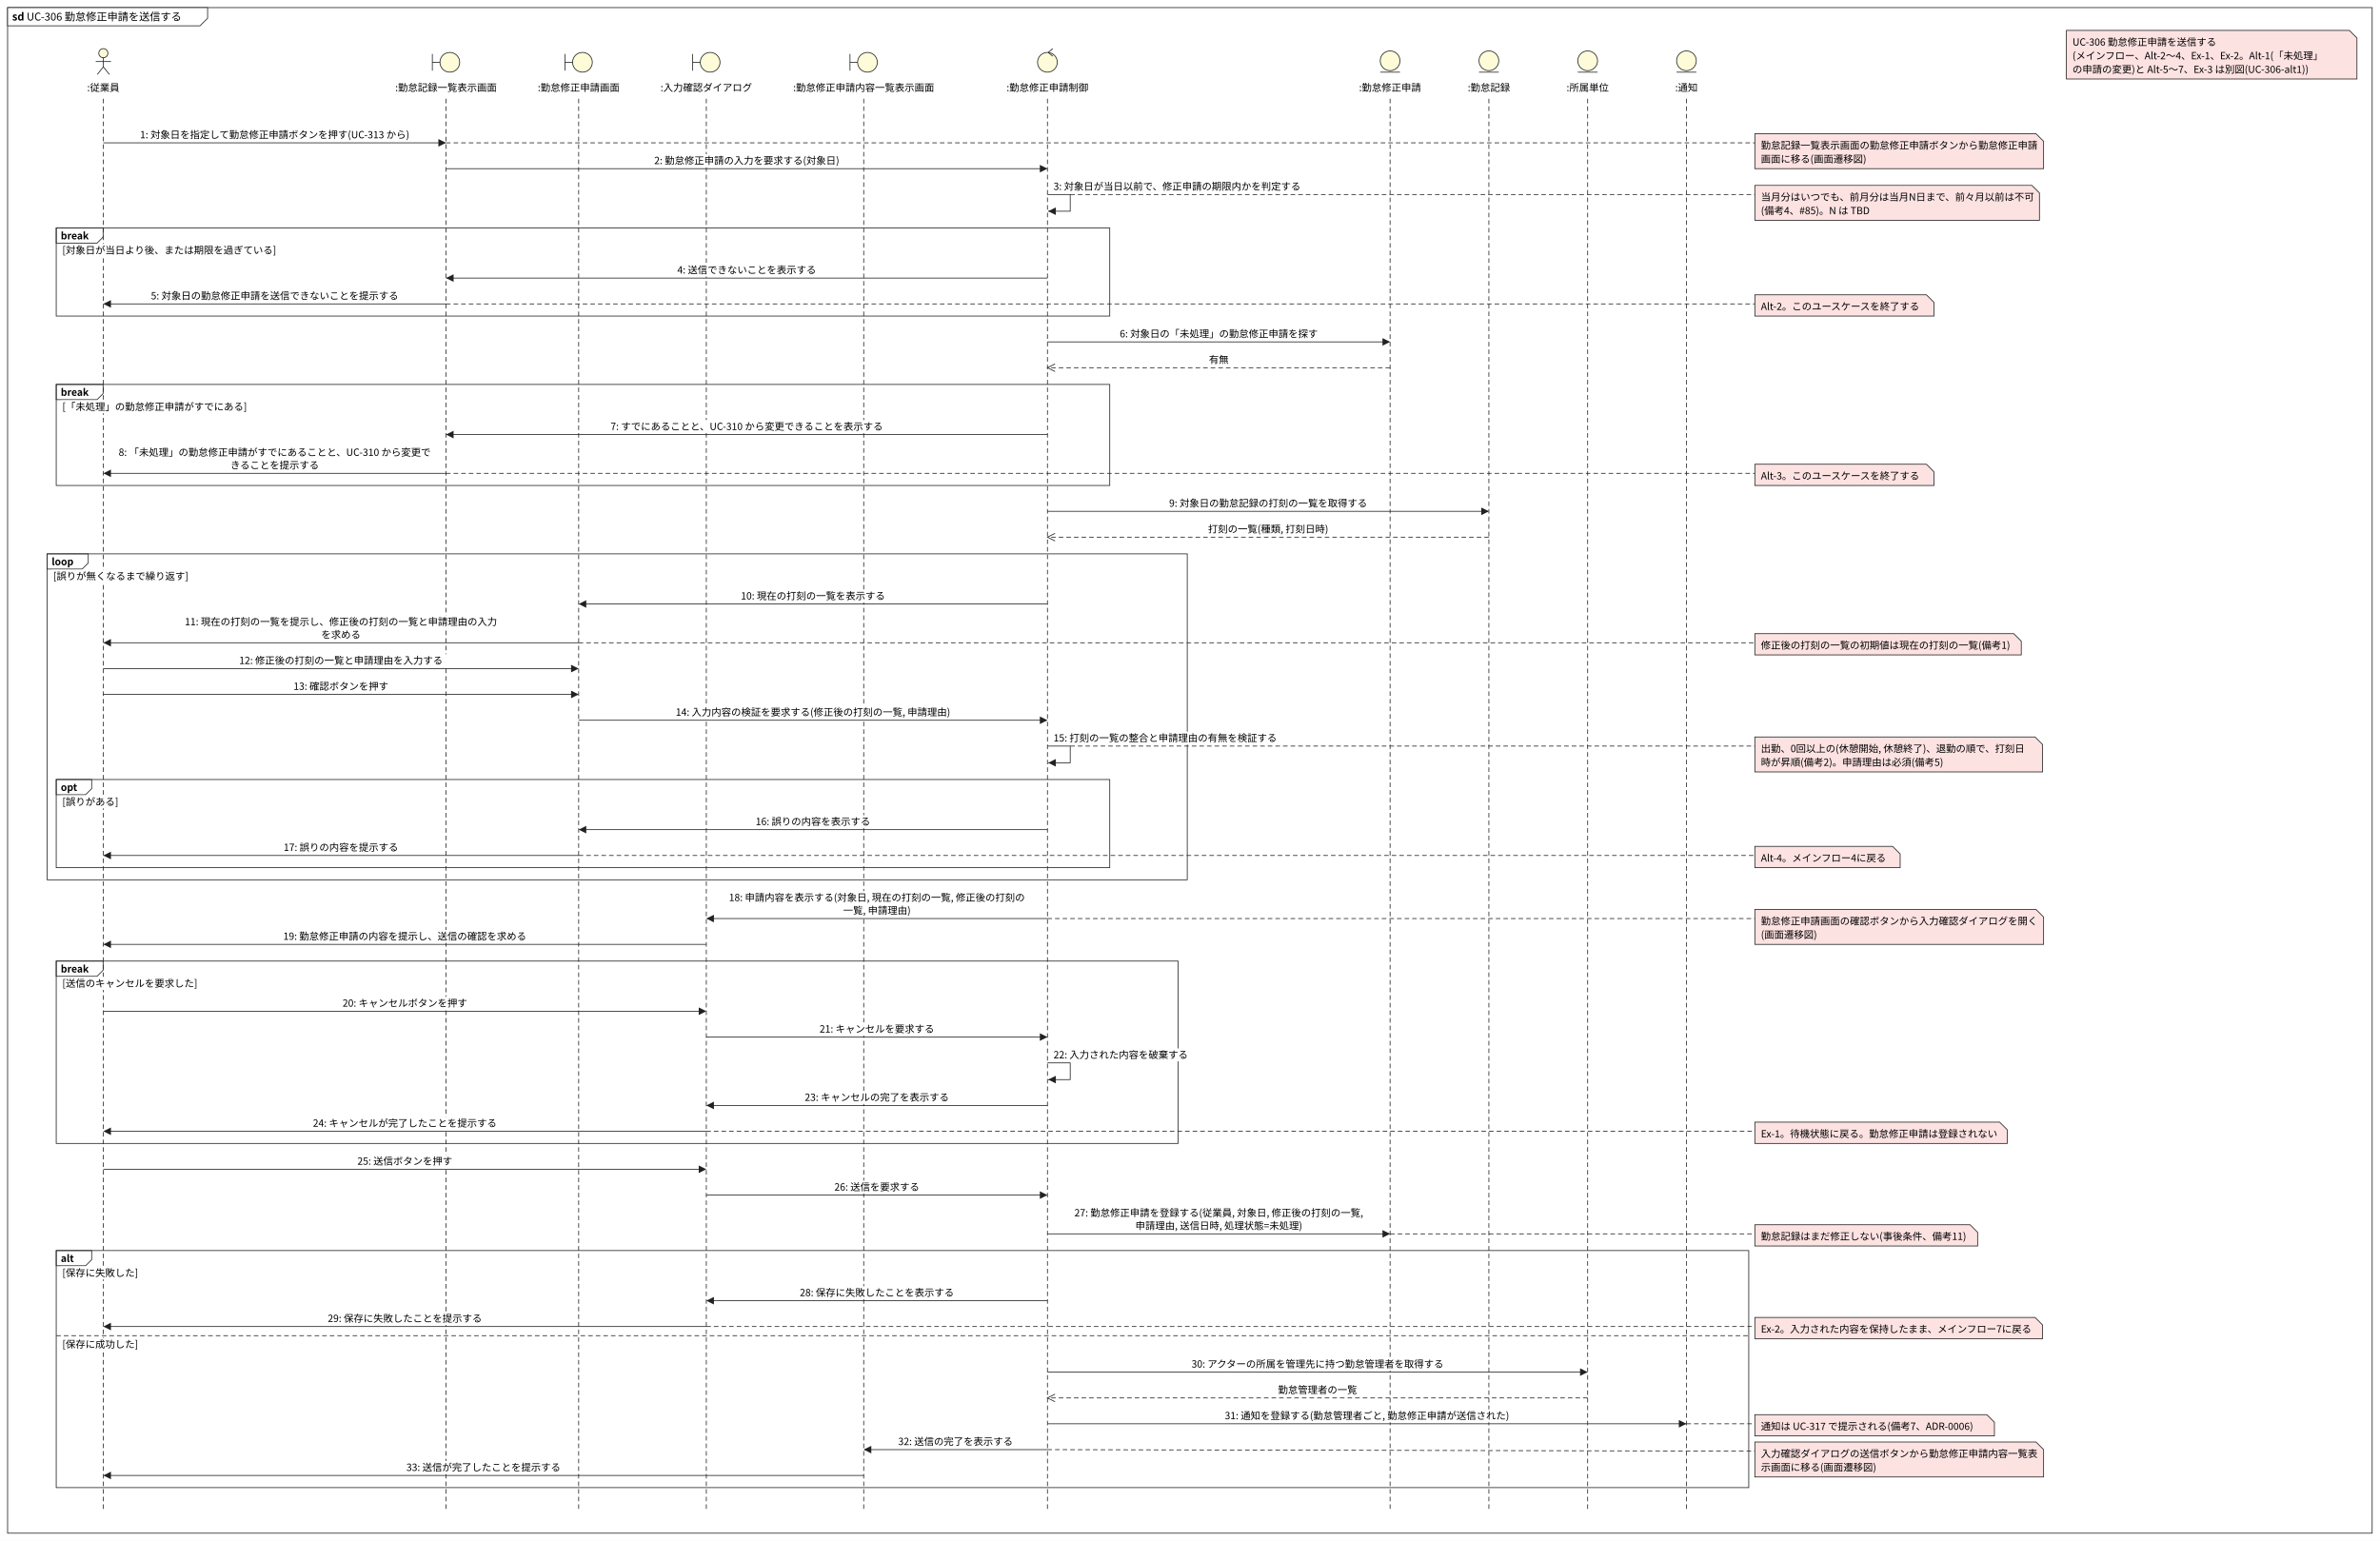
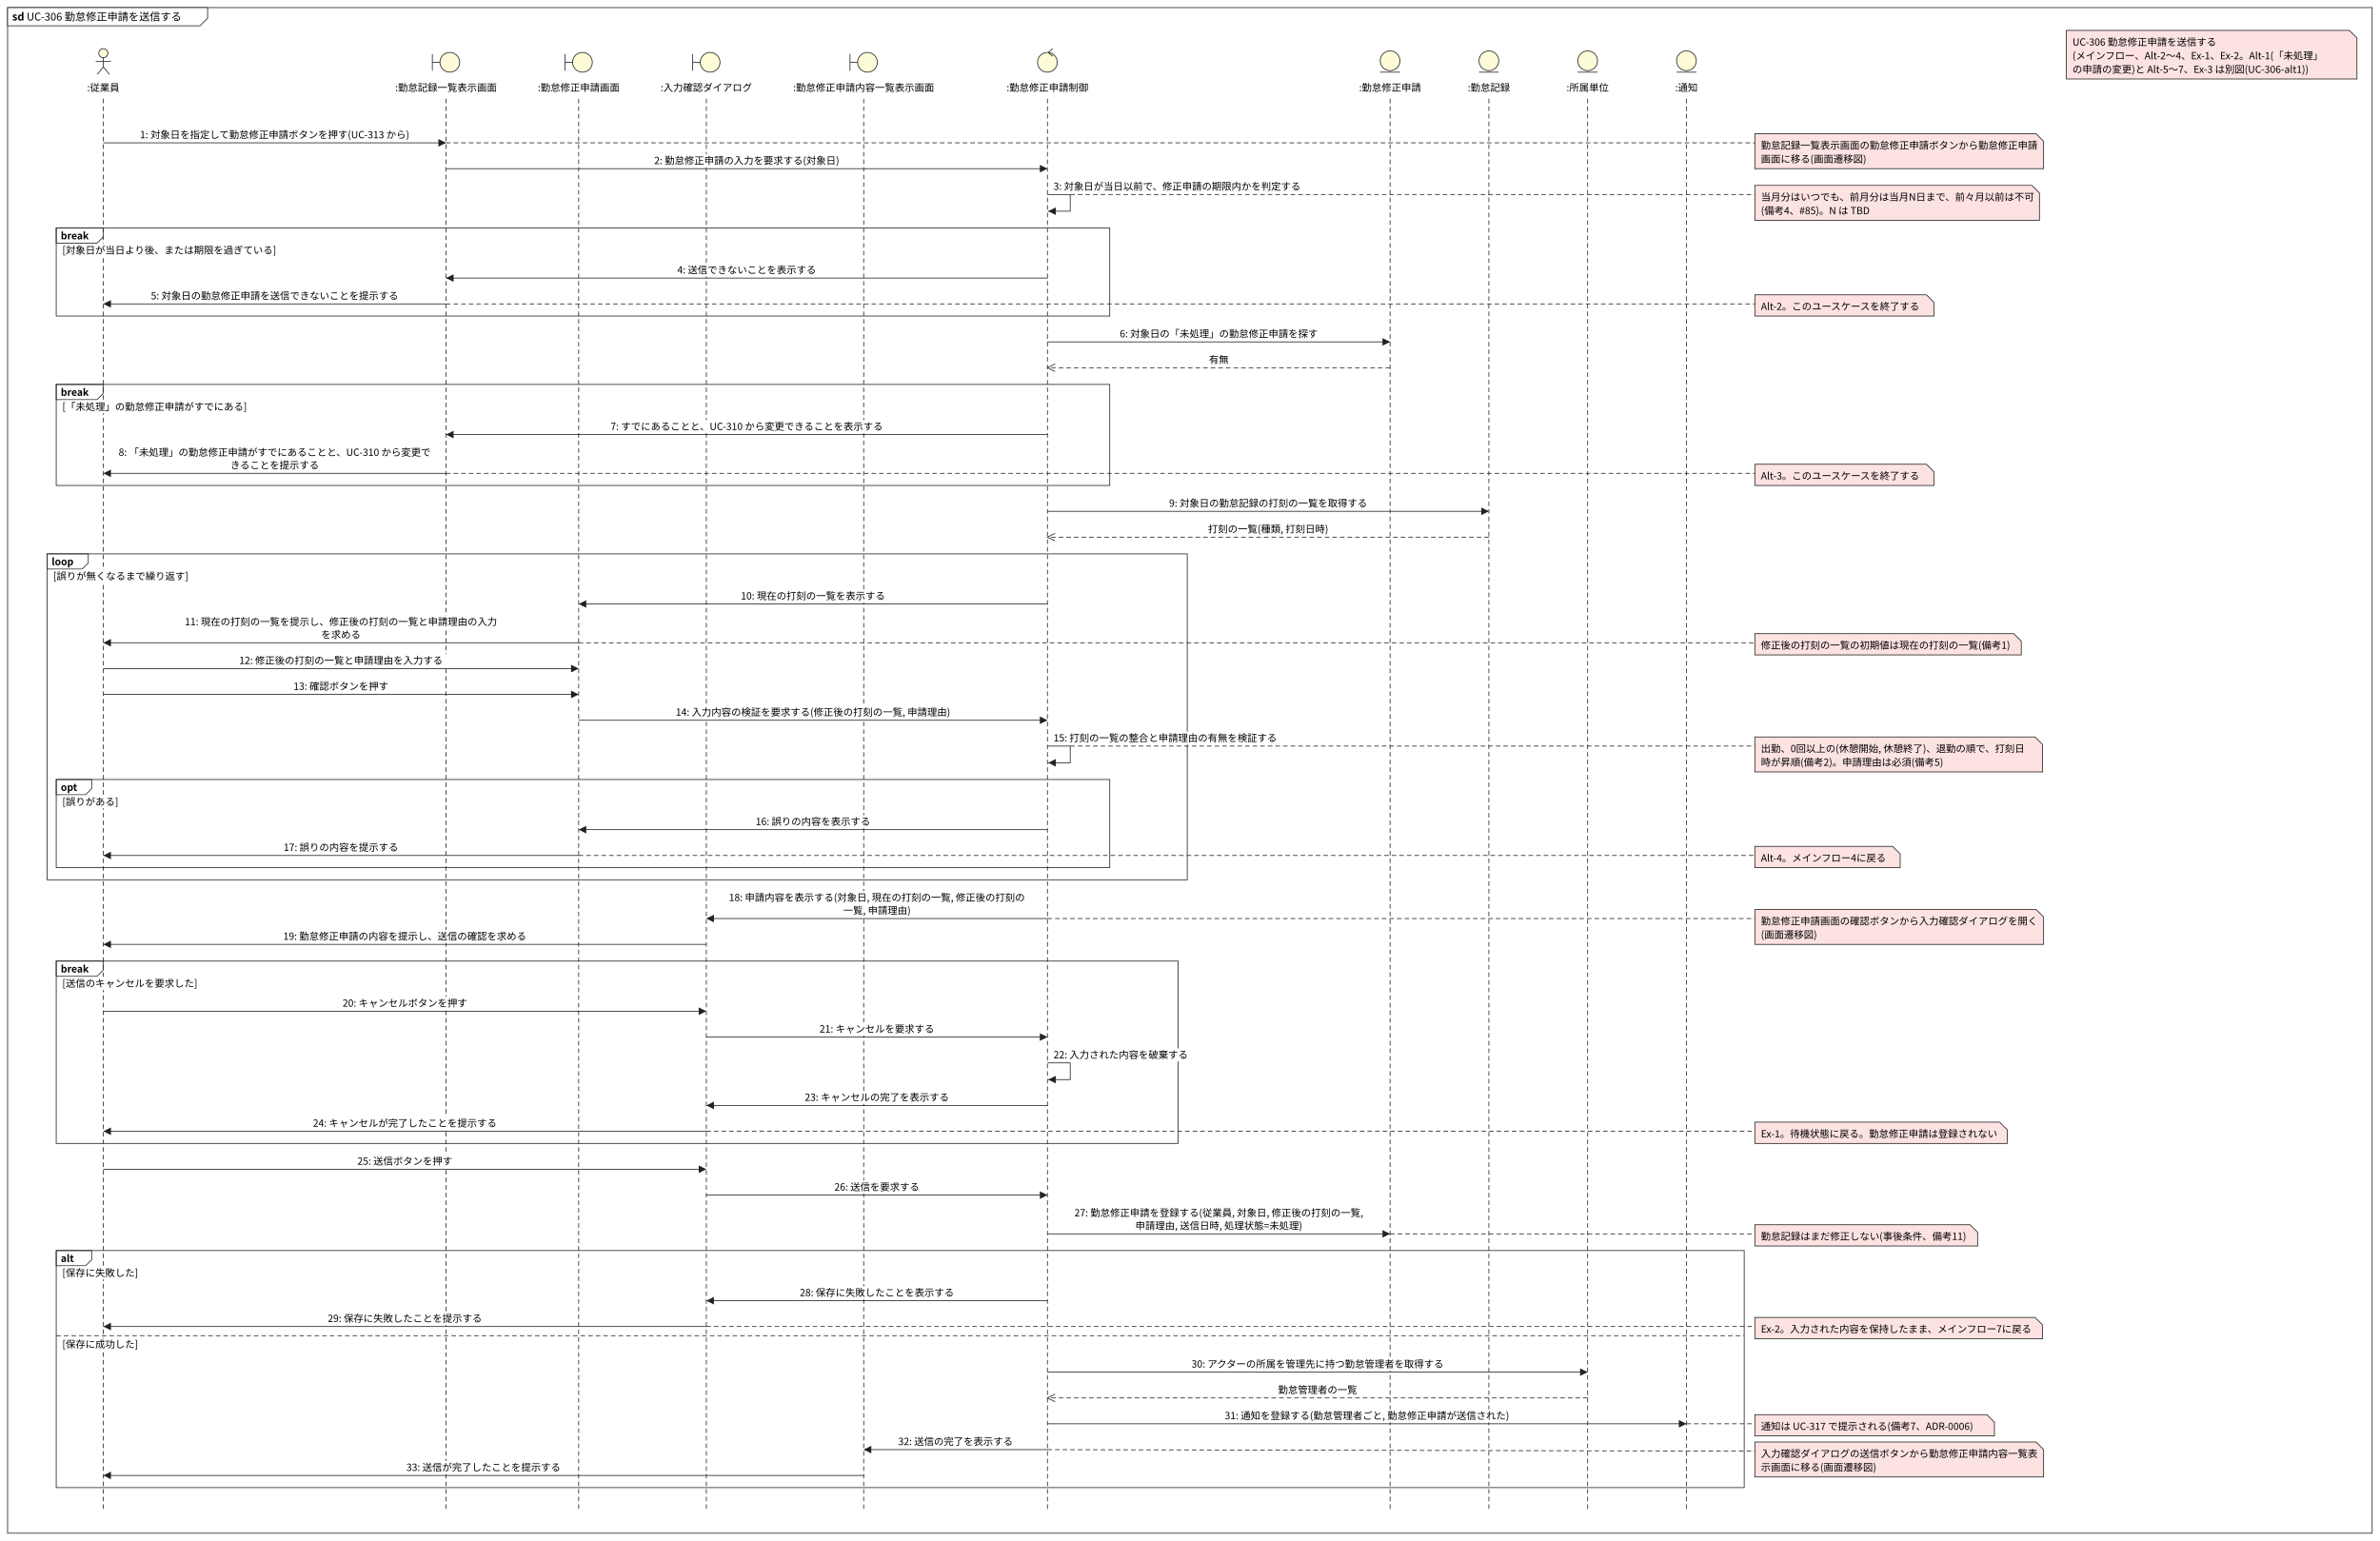
<svg xmlns="http://www.w3.org/2000/svg" width="3132" height="2028" viewBox="0 0 3132 2028" font-family="'Noto Sans CJK JP','Noto Sans JP','Hiragino Sans','Yu Gothic','Meiryo','IPAGothic',sans-serif">
  <rect width="100%" height="100%" fill="#fff" />
  <rect x="10" y="10" width="3111.7" height="2008.0" fill="none" stroke="#222" />
  <path d="M10 10 H273.2 V24 L263.2 34 H10 Z" fill="#fff" stroke="#222" />
  <line x1="136.0" y1="188.0" x2="585.9" y2="188.0" stroke="#222" stroke-width="1" />
  <polygon points="586.9,188.0 576.9,183.0 576.9,193.0" fill="#222" />
  <line x1="586.9" y1="188.0" x2="2309.3" y2="188.0" stroke="#222" stroke-width="1" stroke-dasharray="6 4" />
  <line x1="586.9" y1="222.0" x2="1377.4" y2="222.0" stroke="#222" stroke-width="1" />
  <polygon points="1378.4,222.0 1368.4,217.0 1368.4,227.0" fill="#222" />
  <polyline points="1378.38,256 1408.38,256 1408.38,278 1379.38,278" fill="none" stroke="#222" />
  <polygon points="1379.4,278.0 1389.4,273.0 1389.4,283.0" fill="#222" />
  <line x1="1408.4" y1="256.0" x2="2309.3" y2="256.0" stroke="#222" stroke-width="1" stroke-dasharray="6 4" />
  <path d="M74 300 H135.7 V312 L127.7 320 H74 Z" fill="#fff" stroke="#222" />
  <line x1="1378.4" y1="366.0" x2="587.9" y2="366.0" stroke="#222" stroke-width="1" />
  <polygon points="586.9,366.0 596.9,361.0 596.9,371.0" fill="#222" />
  <line x1="586.9" y1="400.0" x2="137.0" y2="400.0" stroke="#222" stroke-width="1" />
  <polygon points="136.0,400.0 146.0,395.0 146.0,405.0" fill="#222" />
  <line x1="586.9" y1="400.0" x2="2309.3" y2="400.0" stroke="#222" stroke-width="1" stroke-dasharray="6 4" />
  <rect x="74.0" y="300.0" width="1386.4" height="116.0" rx="0" fill="none" stroke="#222" />
  <line x1="1378.4" y1="450.0" x2="1828.3" y2="450.0" stroke="#222" stroke-width="1" />
  <polygon points="1829.3,450.0 1819.3,445.0 1819.3,455.0" fill="#222" />
  <line x1="1829.3" y1="484.0" x2="1379.4" y2="484.0" stroke="#222" stroke-width="1" stroke-dasharray="6 4" />
  <polyline points="1388.4,479.0 1378.4,484.0 1388.4,489.0" fill="none" stroke="#222" />
  <path d="M74 506 H135.7 V518 L127.7 526 H74 Z" fill="#fff" stroke="#222" />
  <line x1="1378.4" y1="572.0" x2="587.9" y2="572.0" stroke="#222" stroke-width="1" />
  <polygon points="586.9,572.0 596.9,567.0 596.9,577.0" fill="#222" />
  <line x1="586.9" y1="623.0" x2="137.0" y2="623.0" stroke="#222" stroke-width="1" />
  <polygon points="136.0,623.0 146.0,618.0 146.0,628.0" fill="#222" />
  <line x1="586.9" y1="623.0" x2="2309.3" y2="623.0" stroke="#222" stroke-width="1" stroke-dasharray="6 4" />
  <rect x="74.0" y="506.0" width="1386.4" height="133.0" rx="0" fill="none" stroke="#222" />
  <line x1="1378.4" y1="673.0" x2="1958.3" y2="673.0" stroke="#222" stroke-width="1" />
  <polygon points="1959.3,673.0 1949.3,668.0 1949.3,678.0" fill="#222" />
  <line x1="1959.3" y1="707.0" x2="1379.4" y2="707.0" stroke="#222" stroke-width="1" stroke-dasharray="6 4" />
  <polyline points="1388.4,702.0 1378.4,707.0 1388.4,712.0" fill="none" stroke="#222" />
  <path d="M62 729 H116.16 V741 L108.16 749 H62 Z" fill="#fff" stroke="#222" />
  <line x1="1378.4" y1="795.0" x2="762.5" y2="795.0" stroke="#222" stroke-width="1" />
  <polygon points="761.5,795.0 771.5,790.0 771.5,800.0" fill="#222" />
  <line x1="761.5" y1="846.0" x2="137.0" y2="846.0" stroke="#222" stroke-width="1" />
  <polygon points="136.0,846.0 146.0,841.0 146.0,851.0" fill="#222" />
  <line x1="761.5" y1="846.0" x2="2309.3" y2="846.0" stroke="#222" stroke-width="1" stroke-dasharray="6 4" />
  <line x1="136.0" y1="880.0" x2="760.5" y2="880.0" stroke="#222" stroke-width="1" />
  <polygon points="761.5,880.0 751.5,875.0 751.5,885.0" fill="#222" />
  <line x1="136.0" y1="914.0" x2="760.5" y2="914.0" stroke="#222" stroke-width="1" />
  <polygon points="761.5,914.0 751.5,909.0 751.5,919.0" fill="#222" />
  <line x1="761.5" y1="948.0" x2="1377.4" y2="948.0" stroke="#222" stroke-width="1" />
  <polygon points="1378.4,948.0 1368.4,943.0 1368.4,953.0" fill="#222" />
  <polyline points="1378.38,982 1408.38,982 1408.38,1004 1379.38,1004" fill="none" stroke="#222" />
  <polygon points="1379.4,1004.0 1389.4,999.0 1389.4,1009.0" fill="#222" />
  <line x1="1408.4" y1="982.0" x2="2309.3" y2="982.0" stroke="#222" stroke-width="1" stroke-dasharray="6 4" />
  <path d="M74 1026 H120.62 V1038 L112.62 1046 H74 Z" fill="#fff" stroke="#222" />
  <line x1="1378.4" y1="1092.0" x2="762.5" y2="1092.0" stroke="#222" stroke-width="1" />
  <polygon points="761.5,1092.0 771.5,1087.0 771.5,1097.0" fill="#222" />
  <line x1="761.5" y1="1126.0" x2="137.0" y2="1126.0" stroke="#222" stroke-width="1" />
  <polygon points="136.0,1126.0 146.0,1121.0 146.0,1131.0" fill="#222" />
  <line x1="761.5" y1="1126.0" x2="2309.3" y2="1126.0" stroke="#222" stroke-width="1" stroke-dasharray="6 4" />
  <rect x="74.0" y="1026.0" width="1386.4" height="116.0" rx="0" fill="none" stroke="#222" />
  <rect x="62.0" y="729.0" width="1500.4" height="429.0" rx="0" fill="none" stroke="#222" />
  <line x1="1378.4" y1="1209.0" x2="930.5" y2="1209.0" stroke="#222" stroke-width="1" />
  <polygon points="929.5,1209.0 939.5,1204.0 939.5,1214.0" fill="#222" />
  <line x1="1378.4" y1="1209.0" x2="2309.3" y2="1209.0" stroke="#222" stroke-width="1" stroke-dasharray="6 4" />
  <line x1="929.5" y1="1243.0" x2="137.0" y2="1243.0" stroke="#222" stroke-width="1" />
  <polygon points="136.0,1243.0 146.0,1238.0 146.0,1248.0" fill="#222" />
  <path d="M74 1265 H135.7 V1277 L127.7 1285 H74 Z" fill="#fff" stroke="#222" />
  <line x1="136.0" y1="1331.0" x2="928.5" y2="1331.0" stroke="#222" stroke-width="1" />
  <polygon points="929.5,1331.0 919.5,1326.0 919.5,1336.0" fill="#222" />
  <line x1="929.5" y1="1365.0" x2="1377.4" y2="1365.0" stroke="#222" stroke-width="1" />
  <polygon points="1378.4,1365.0 1368.4,1360.0 1368.4,1370.0" fill="#222" />
  <polyline points="1378.38,1399 1408.38,1399 1408.38,1421 1379.38,1421" fill="none" stroke="#222" />
  <polygon points="1379.4,1421.0 1389.4,1416.0 1389.4,1426.0" fill="#222" />
  <line x1="1378.4" y1="1455.0" x2="930.5" y2="1455.0" stroke="#222" stroke-width="1" />
  <polygon points="929.5,1455.0 939.5,1450.0 939.5,1460.0" fill="#222" />
  <line x1="929.5" y1="1489.0" x2="137.0" y2="1489.0" stroke="#222" stroke-width="1" />
  <polygon points="136.0,1489.0 146.0,1484.0 146.0,1494.0" fill="#222" />
  <line x1="929.5" y1="1489.0" x2="2309.3" y2="1489.0" stroke="#222" stroke-width="1" stroke-dasharray="6 4" />
  <rect x="74.0" y="1265.0" width="1476.4" height="240.0" rx="0" fill="none" stroke="#222" />
  <line x1="136.0" y1="1539.0" x2="928.5" y2="1539.0" stroke="#222" stroke-width="1" />
  <polygon points="929.5,1539.0 919.5,1534.0 919.5,1544.0" fill="#222" />
  <line x1="929.5" y1="1573.0" x2="1377.4" y2="1573.0" stroke="#222" stroke-width="1" />
  <polygon points="1378.4,1573.0 1368.4,1568.0 1368.4,1578.0" fill="#222" />
  <line x1="1378.4" y1="1624.0" x2="1828.3" y2="1624.0" stroke="#222" stroke-width="1" />
  <polygon points="1829.3,1624.0 1819.3,1619.0 1819.3,1629.0" fill="#222" />
  <line x1="1829.3" y1="1624.0" x2="2309.3" y2="1624.0" stroke="#222" stroke-width="1" stroke-dasharray="6 4" />
  <path d="M74 1646 H120.62 V1658 L112.62 1666 H74 Z" fill="#fff" stroke="#222" />
  <line x1="1378.4" y1="1712.0" x2="930.5" y2="1712.0" stroke="#222" stroke-width="1" />
  <polygon points="929.5,1712.0 939.5,1707.0 939.5,1717.0" fill="#222" />
  <line x1="929.5" y1="1746.0" x2="137.0" y2="1746.0" stroke="#222" stroke-width="1" />
  <polygon points="136.0,1746.0 146.0,1741.0 146.0,1751.0" fill="#222" />
  <line x1="929.5" y1="1746.0" x2="2309.3" y2="1746.0" stroke="#222" stroke-width="1" stroke-dasharray="6 4" />
  <line x1="1378.4" y1="1806.0" x2="2088.3" y2="1806.0" stroke="#222" stroke-width="1" />
  <polygon points="2089.3,1806.0 2079.3,1801.0 2079.3,1811.0" fill="#222" />
  <line x1="2089.3" y1="1840.0" x2="1379.4" y2="1840.0" stroke="#222" stroke-width="1" stroke-dasharray="6 4" />
  <polyline points="1388.4,1835.0 1378.4,1840.0 1388.4,1845.0" fill="none" stroke="#222" />
  <line x1="1378.4" y1="1874.0" x2="2218.3" y2="1874.0" stroke="#222" stroke-width="1" />
  <polygon points="2219.3,1874.0 2209.3,1869.0 2209.3,1879.0" fill="#222" />
  <line x1="2219.3" y1="1874.0" x2="2309.3" y2="1874.0" stroke="#222" stroke-width="1" stroke-dasharray="6 4" />
  <line x1="1378.4" y1="1908.0" x2="1137.6" y2="1908.0" stroke="#222" stroke-width="1" />
  <polygon points="1136.6,1908.0 1146.6,1903.0 1146.6,1913.0" fill="#222" />
  <line x1="1378.4" y1="1908.0" x2="2309.3" y2="1910.0" stroke="#222" stroke-width="1" stroke-dasharray="6 4" />
  <line x1="1136.6" y1="1942.0" x2="137.0" y2="1942.0" stroke="#222" stroke-width="1" />
  <polygon points="136.0,1942.0 146.0,1937.0 146.0,1947.0" fill="#222" />
-   <rect x="74.0" y="1646.0" width="2227.3" height="312.0" rx="0" fill="none" stroke="#222" />
-   <line x1="74.0" y1="1758.0" x2="2301.3" y2="1758.0" stroke="#222" stroke-width="1" stroke-dasharray="6 4" />
+   <rect x="74.0" y="1646.0" width="2221.3" height="312.0" rx="0" fill="none" stroke="#222" />
+   <line x1="74.0" y1="1758.0" x2="2295.3" y2="1758.0" stroke="#222" stroke-width="1" stroke-dasharray="6 4" />
  <circle cx="136" cy="70" r="6" fill="#fefbd8" stroke="#222" />
  <path d="M136 76 V88 M126 81 H146 M136 88 L128 98 M136 88 L144 98" fill="none" stroke="#222" />
  <line x1="136.0" y1="130.0" x2="136.0" y2="1988.0" stroke="#222" stroke-width="1" stroke-dasharray="6 4" />
  <circle cx="591.94" cy="82" r="13" fill="#fefbd8" stroke="#222" />
  <path d="M578.94 82 H568.94 M568.94 71 V93" fill="none" stroke="#222" />
  <line x1="586.9" y1="130.0" x2="586.9" y2="1988.0" stroke="#222" stroke-width="1" stroke-dasharray="6 4" />
  <circle cx="766.48" cy="82" r="13" fill="#fefbd8" stroke="#222" />
  <path d="M753.48 82 H743.48 M743.48 71 V93" fill="none" stroke="#222" />
  <line x1="761.5" y1="130.0" x2="761.5" y2="1988.0" stroke="#222" stroke-width="1" stroke-dasharray="6 4" />
  <circle cx="934.52" cy="82" r="13" fill="#fefbd8" stroke="#222" />
  <path d="M921.52 82 H911.52 M911.52 71 V93" fill="none" stroke="#222" />
  <line x1="929.5" y1="130.0" x2="929.5" y2="1988.0" stroke="#222" stroke-width="1" stroke-dasharray="6 4" />
  <circle cx="1141.56" cy="82" r="13" fill="#fefbd8" stroke="#222" />
  <path d="M1128.56 82 H1118.56 M1118.56 71 V93" fill="none" stroke="#222" />
  <line x1="1136.6" y1="130.0" x2="1136.6" y2="1988.0" stroke="#222" stroke-width="1" stroke-dasharray="6 4" />
  <circle cx="1378.38" cy="82" r="13" fill="#fefbd8" stroke="#222" />
  <path d="M1379.38 69 l6 -5 M1379.38 69 l6 5" fill="none" stroke="#222" />
  <line x1="1378.4" y1="130.0" x2="1378.4" y2="1988.0" stroke="#222" stroke-width="1" stroke-dasharray="6 4" />
  <circle cx="1829.32" cy="80" r="13" fill="#fefbd8" stroke="#222" />
  <path d="M1816.32 95 H1842.32" fill="none" stroke="#222" />
  <line x1="1829.3" y1="130.0" x2="1829.3" y2="1988.0" stroke="#222" stroke-width="1" stroke-dasharray="6 4" />
  <circle cx="1959.32" cy="80" r="13" fill="#fefbd8" stroke="#222" />
  <path d="M1946.32 95 H1972.32" fill="none" stroke="#222" />
  <line x1="1959.3" y1="130.0" x2="1959.3" y2="1988.0" stroke="#222" stroke-width="1" stroke-dasharray="6 4" />
  <circle cx="2089.32" cy="80" r="13" fill="#fefbd8" stroke="#222" />
  <path d="M2076.32 95 H2102.32" fill="none" stroke="#222" />
  <line x1="2089.3" y1="130.0" x2="2089.3" y2="1988.0" stroke="#222" stroke-width="1" stroke-dasharray="6 4" />
  <circle cx="2219.32" cy="80" r="13" fill="#fefbd8" stroke="#222" />
  <path d="M2206.32 95 H2232.32" fill="none" stroke="#222" />
  <line x1="2219.3" y1="130.0" x2="2219.3" y2="1988.0" stroke="#222" stroke-width="1" stroke-dasharray="6 4" />
  <rect x="171.2" y="169.0" width="380.5" height="17.0" fill="#fff" />
  <text x="361.5" y="182.0" font-size="13" text-anchor="middle">1: 対象日を指定して勤怠修正申請ボタンを押す(UC-313 から)</text>
  <rect x="851.3" y="203.0" width="262.7" height="17.0" fill="#fff" />
  <text x="982.7" y="216.0" font-size="13" text-anchor="middle">2: 勤怠修正申請の入力を要求する(対象日)</text>
  <rect x="1384.4" y="237.0" width="338.6" height="17.0" fill="#fff" />
  <text x="1386.4" y="250.0" font-size="13" text-anchor="start">3: 対象日が当日以前で、修正申請の期限内かを判定する</text>
  <text x="80.0" y="315.0" font-size="13" text-anchor="start" font-weight="bold">break</text>
  <rect x="80.0" y="321.0" width="292.1" height="17.0" fill="#fff" />
  <text x="82.0" y="334.0" font-size="13" text-anchor="start">[対象日が当日より後、または期限を過ぎている]</text>
  <rect x="884.9" y="347.0" width="195.6" height="17.0" fill="#fff" />
  <text x="982.7" y="360.0" font-size="13" text-anchor="middle">4: 送信できないことを表示する</text>
  <rect x="192.2" y="381.0" width="338.6" height="17.0" fill="#fff" />
  <text x="361.5" y="394.0" font-size="13" text-anchor="middle">5: 対象日の勤怠修正申請を送信できないことを提示する</text>
  <rect x="1467.0" y="431.0" width="273.6" height="17.0" fill="#fff" />
  <text x="1603.9" y="444.0" font-size="13" text-anchor="middle">6: 対象日の「未処理」の勤怠修正申請を探す</text>
  <rect x="1588.9" y="465.0" width="30.0" height="17.0" fill="#fff" />
  <text x="1603.9" y="478.0" font-size="13" text-anchor="middle">有無</text>
  <text x="80.0" y="521.0" font-size="13" text-anchor="start" font-weight="bold">break</text>
  <rect x="80.0" y="527.0" width="253.1" height="17.0" fill="#fff" />
  <text x="82.0" y="540.0" font-size="13" text-anchor="start">[「未処理」の勤怠修正申請がすでにある]</text>
  <rect x="793.5" y="553.0" width="378.4" height="17.0" fill="#fff" />
  <text x="982.7" y="566.0" font-size="13" text-anchor="middle">7: すでにあることと、UC-310 から変更できることを表示する</text>
  <rect x="146.3" y="587.0" width="430.4" height="17.0" fill="#fff" />
  <text x="361.5" y="600.0" font-size="13" text-anchor="middle">8: 「未処理」の勤怠修正申請がすでにあることと、UC-310 から変更で</text>
  <rect x="301.0" y="604.0" width="121.0" height="17.0" fill="#fff" />
  <text x="361.5" y="617.0" font-size="13" text-anchor="middle">きることを提示する</text>
  <rect x="1532.0" y="654.0" width="273.6" height="17.0" fill="#fff" />
  <text x="1668.9" y="667.0" font-size="13" text-anchor="middle">9: 対象日の勤怠記録の打刻の一覧を取得する</text>
  <rect x="1580.3" y="688.0" width="177.2" height="17.0" fill="#fff" />
  <text x="1668.9" y="701.0" font-size="13" text-anchor="middle">打刻の一覧(種類, 打刻日時)</text>
  <text x="68.0" y="744.0" font-size="13" text-anchor="start" font-weight="bold">loop</text>
  <rect x="68.0" y="750.0" width="188.1" height="17.0" fill="#fff" />
  <text x="70.0" y="763.0" font-size="13" text-anchor="start">[誤りが無くなるまで繰り返す]</text>
  <rect x="968.4" y="776.0" width="203.2" height="17.0" fill="#fff" />
  <text x="1069.9" y="789.0" font-size="13" text-anchor="middle">10: 現在の打刻の一覧を表示する</text>
  <rect x="236.7" y="810.0" width="424.2" height="17.0" fill="#fff" />
  <text x="448.7" y="823.0" font-size="13" text-anchor="middle">11: 現在の打刻の一覧を提示し、修正後の打刻の一覧と申請理由の入力</text>
  <rect x="420.7" y="827.0" width="56.0" height="17.0" fill="#fff" />
  <text x="448.7" y="840.0" font-size="13" text-anchor="middle">を求める</text>
  <rect x="308.2" y="861.0" width="281.2" height="17.0" fill="#fff" />
  <text x="448.7" y="874.0" font-size="13" text-anchor="middle">12: 修正後の打刻の一覧と申請理由を入力する</text>
  <rect x="379.7" y="895.0" width="138.2" height="17.0" fill="#fff" />
  <text x="448.7" y="908.0" font-size="13" text-anchor="middle">13: 確認ボタンを押す</text>
  <rect x="875.3" y="929.0" width="389.3" height="17.0" fill="#fff" />
  <text x="1069.9" y="942.0" font-size="13" text-anchor="middle">14: 入力内容の検証を要求する(修正後の打刻の一覧, 申請理由)</text>
  <rect x="1384.4" y="963.0" width="307.2" height="17.0" fill="#fff" />
  <text x="1386.4" y="976.0" font-size="13" text-anchor="start">15: 打刻の一覧の整合と申請理由の有無を検証する</text>
  <text x="80.0" y="1041.0" font-size="13" text-anchor="start" font-weight="bold">opt</text>
  <rect x="80.0" y="1047.0" width="84.1" height="17.0" fill="#fff" />
  <text x="82.0" y="1060.0" font-size="13" text-anchor="start">[誤りがある]</text>
  <rect x="987.9" y="1073.0" width="164.2" height="17.0" fill="#fff" />
  <text x="1069.9" y="1086.0" font-size="13" text-anchor="middle">16: 誤りの内容を表示する</text>
  <rect x="366.7" y="1107.0" width="164.2" height="17.0" fill="#fff" />
  <text x="448.7" y="1120.0" font-size="13" text-anchor="middle">17: 誤りの内容を提示する</text>
  <rect x="942.5" y="1173.0" width="422.9" height="17.0" fill="#fff" />
  <text x="1154.0" y="1186.0" font-size="13" text-anchor="middle">18: 申請内容を表示する(対象日, 現在の打刻の一覧, 修正後の打刻の</text>
  <rect x="1101.6" y="1190.0" width="104.6" height="17.0" fill="#fff" />
  <text x="1154.0" y="1203.0" font-size="13" text-anchor="middle">一覧, 申請理由)</text>
  <rect x="366.2" y="1224.0" width="333.2" height="17.0" fill="#fff" />
  <text x="532.8" y="1237.0" font-size="13" text-anchor="middle">19: 勤怠修正申請の内容を提示し、送信の確認を求める</text>
  <text x="80.0" y="1280.0" font-size="13" text-anchor="start" font-weight="bold">break</text>
  <rect x="80.0" y="1286.0" width="188.1" height="17.0" fill="#fff" />
  <text x="82.0" y="1299.0" font-size="13" text-anchor="start">[送信のキャンセルを要求した]</text>
  <rect x="444.2" y="1312.0" width="177.2" height="17.0" fill="#fff" />
  <text x="532.8" y="1325.0" font-size="13" text-anchor="middle">20: キャンセルボタンを押す</text>
  <rect x="1071.9" y="1346.0" width="164.2" height="17.0" fill="#fff" />
  <text x="1154.0" y="1359.0" font-size="13" text-anchor="middle">21: キャンセルを要求する</text>
  <rect x="1384.4" y="1380.0" width="190.2" height="17.0" fill="#fff" />
  <text x="1386.4" y="1393.0" font-size="13" text-anchor="start">22: 入力された内容を破棄する</text>
  <rect x="1052.4" y="1436.0" width="203.2" height="17.0" fill="#fff" />
  <text x="1154.0" y="1449.0" font-size="13" text-anchor="middle">23: キャンセルの完了を表示する</text>
  <rect x="405.2" y="1470.0" width="255.2" height="17.0" fill="#fff" />
  <text x="532.8" y="1483.0" font-size="13" text-anchor="middle">24: キャンセルが完了したことを提示する</text>
  <rect x="463.7" y="1520.0" width="138.2" height="17.0" fill="#fff" />
  <text x="532.8" y="1533.0" font-size="13" text-anchor="middle">25: 送信ボタンを押す</text>
  <rect x="1091.4" y="1554.0" width="125.2" height="17.0" fill="#fff" />
  <text x="1154.0" y="1567.0" font-size="13" text-anchor="middle">26: 送信を要求する</text>
  <rect x="1391.4" y="1588.0" width="424.9" height="17.0" fill="#fff" />
  <text x="1603.9" y="1601.0" font-size="13" text-anchor="middle">27: 勤怠修正申請を登録する(従業員, 対象日, 修正後の打刻の一覧, </text>
  <rect x="1481.7" y="1605.0" width="244.2" height="17.0" fill="#fff" />
  <text x="1603.9" y="1618.0" font-size="13" text-anchor="middle">申請理由, 送信日時, 処理状態=未処理)</text>
  <text x="80.0" y="1661.0" font-size="13" text-anchor="start" font-weight="bold">alt</text>
  <rect x="80.0" y="1667.0" width="110.1" height="17.0" fill="#fff" />
  <text x="82.0" y="1680.0" font-size="13" text-anchor="start">[保存に失敗した]</text>
  <rect x="1045.9" y="1693.0" width="216.2" height="17.0" fill="#fff" />
  <text x="1154.0" y="1706.0" font-size="13" text-anchor="middle">28: 保存に失敗したことを表示する</text>
  <rect x="424.7" y="1727.0" width="216.2" height="17.0" fill="#fff" />
  <text x="532.8" y="1740.0" font-size="13" text-anchor="middle">29: 保存に失敗したことを提示する</text>
  <rect x="80.0" y="1761.0" width="110.1" height="17.0" fill="#fff" />
  <text x="82.0" y="1774.0" font-size="13" text-anchor="start">[保存に成功した]</text>
  <rect x="1560.8" y="1787.0" width="346.2" height="17.0" fill="#fff" />
  <text x="1733.9" y="1800.0" font-size="13" text-anchor="middle">30: アクターの所属を管理先に持つ勤怠管理者を取得する</text>
  <rect x="1679.9" y="1821.0" width="108.0" height="17.0" fill="#fff" />
  <text x="1733.9" y="1834.0" font-size="13" text-anchor="middle">勤怠管理者の一覧</text>
  <rect x="1597.7" y="1855.0" width="402.3" height="17.0" fill="#fff" />
  <text x="1798.9" y="1868.0" font-size="13" text-anchor="middle">31: 通知を登録する(勤怠管理者ごと, 勤怠修正申請が送信された)</text>
  <rect x="1175.4" y="1889.0" width="164.2" height="17.0" fill="#fff" />
  <text x="1257.5" y="1902.0" font-size="13" text-anchor="middle">32: 送信の完了を表示する</text>
  <rect x="528.2" y="1923.0" width="216.2" height="17.0" fill="#fff" />
  <text x="636.3" y="1936.0" font-size="13" text-anchor="middle">33: 送信が完了したことを提示する</text>
  <text x="136.0" y="120.0" font-size="13" text-anchor="middle">:従業員</text>
  <text x="586.9" y="120.0" font-size="13" text-anchor="middle">:勤怠記録一覧表示画面</text>
  <text x="761.5" y="120.0" font-size="13" text-anchor="middle">:勤怠修正申請画面</text>
  <text x="929.5" y="120.0" font-size="13" text-anchor="middle">:入力確認ダイアログ</text>
  <text x="1136.6" y="120.0" font-size="13" text-anchor="middle">:勤怠修正申請内容一覧表示画面</text>
  <text x="1378.4" y="120.0" font-size="13" text-anchor="middle">:勤怠修正申請制御</text>
  <text x="1829.3" y="120.0" font-size="13" text-anchor="middle">:勤怠修正申請</text>
  <text x="1959.3" y="120.0" font-size="13" text-anchor="middle">:勤怠記録</text>
  <text x="2089.3" y="120.0" font-size="13" text-anchor="middle">:所属単位</text>
  <text x="2219.3" y="120.0" font-size="13" text-anchor="middle">:通知</text>
  <path d="M2309.32 176 H2679.32 L2689.32 186 V222 H2309.32 Z" fill="#fde2e2" stroke="#222" />
  <text x="2317.3" y="196.0" font-size="13" text-anchor="start">勤怠記録一覧表示画面の勤怠修正申請ボタンから勤怠修正申請</text>
  <text x="2317.3" y="214.0" font-size="13" text-anchor="start">画面に移る(画面遷移図)</text>
  <path d="M2309.32 244 H2673.86 L2683.86 254 V290 H2309.32 Z" fill="#fde2e2" stroke="#222" />
  <text x="2317.3" y="264.0" font-size="13" text-anchor="start">当月分はいつでも、前月分は当月N日まで、前々月以前は不可</text>
  <text x="2317.3" y="282.0" font-size="13" text-anchor="start">(備考4、#85)。N は TBD</text>
  <path d="M2309.32 388 H2535.02 L2545.02 398 V416 H2309.32 Z" fill="#fde2e2" stroke="#222" />
  <text x="2317.3" y="408.0" font-size="13" text-anchor="start">Alt-2。このユースケースを終了する</text>
  <path d="M2309.32 611 H2535.02 L2545.02 621 V639 H2309.32 Z" fill="#fde2e2" stroke="#222" />
  <text x="2317.3" y="631.0" font-size="13" text-anchor="start">Alt-3。このユースケースを終了する</text>
  <path d="M2309.32 834 H2649.94 L2659.94 844 V862 H2309.32 Z" fill="#fde2e2" stroke="#222" />
  <text x="2317.3" y="854.0" font-size="13" text-anchor="start">修正後の打刻の一覧の初期値は現在の打刻の一覧(備考1)</text>
  <path d="M2309.32 970 H2678.02 L2688.02 980 V1016 H2309.32 Z" fill="#fde2e2" stroke="#222" />
  <text x="2317.3" y="990.0" font-size="13" text-anchor="start">出勤、0回以上の(休憩開始, 休憩終了)、退勤の順で、打刻日</text>
  <text x="2317.3" y="1008.0" font-size="13" text-anchor="start">時が昇順(備考2)。申請理由は必須(備考5)</text>
  <path d="M2309.32 1114 H2490.56 L2500.56 1124 V1142 H2309.32 Z" fill="#fde2e2" stroke="#222" />
  <text x="2317.3" y="1134.0" font-size="13" text-anchor="start">Alt-4。メインフロー4に戻る</text>
  <path d="M2309.32 1197 H2679.32 L2689.32 1207 V1243 H2309.32 Z" fill="#fde2e2" stroke="#222" />
  <text x="2317.3" y="1217.0" font-size="13" text-anchor="start">勤怠修正申請画面の確認ボタンから入力確認ダイアログを開く</text>
  <text x="2317.3" y="1235.0" font-size="13" text-anchor="start">(画面遷移図)</text>
  <path d="M2309.32 1477 H2631.48 L2641.48 1487 V1505 H2309.32 Z" fill="#fde2e2" stroke="#222" />
  <text x="2317.3" y="1497.0" font-size="13" text-anchor="start">Ex-1。待機状態に戻る。勤怠修正申請は登録されない</text>
  <path d="M2309.32 1612 H2592.48 L2602.48 1622 V1640 H2309.32 Z" fill="#fde2e2" stroke="#222" />
  <text x="2317.3" y="1632.0" font-size="13" text-anchor="start">勤怠記録はまだ修正しない(事後条件、備考11)</text>
  <path d="M2309.32 1734 H2678.02 L2688.02 1744 V1762 H2309.32 Z" fill="#fde2e2" stroke="#222" />
  <text x="2317.3" y="1754.0" font-size="13" text-anchor="start">Ex-2。入力された内容を保持したまま、メインフロー7に戻る</text>
  <path d="M2309.32 1862 H2614.58 L2624.58 1872 V1890 H2309.32 Z" fill="#fde2e2" stroke="#222" />
  <text x="2317.3" y="1882.0" font-size="13" text-anchor="start">通知は UC-317 で提示される(備考7、ADR-0006)</text>
  <path d="M2309.32 1898 H2679.32 L2689.32 1908 V1944 H2309.32 Z" fill="#fde2e2" stroke="#222" />
  <text x="2317.3" y="1918.0" font-size="13" text-anchor="start">入力確認ダイアログの送信ボタンから勤怠修正申請内容一覧表</text>
  <text x="2317.3" y="1936.0" font-size="13" text-anchor="start">示画面に移る(画面遷移図)</text>
  <path d="M2719.32 40 H3091.66 L3101.66 50 V104 H2719.32 Z" fill="#fde2e2" stroke="#222" />
  <text x="2727.3" y="60.0" font-size="13" text-anchor="start">UC-306 勤怠修正申請を送信する</text>
  <text x="2727.3" y="78.0" font-size="13" text-anchor="start">(メインフロー、Alt-2〜4、Ex-1、Ex-2。Alt-1(「未処理」</text>
  <text x="2727.3" y="96.0" font-size="13" text-anchor="start">の申請の変更)と Alt-5〜7、Ex-3 は別図(UC-306-alt1))</text>
  <text x="16" y="27" font-size="14">
    <tspan font-weight="bold">sd</tspan> UC-306 勤怠修正申請を送信する</text>
</svg>
